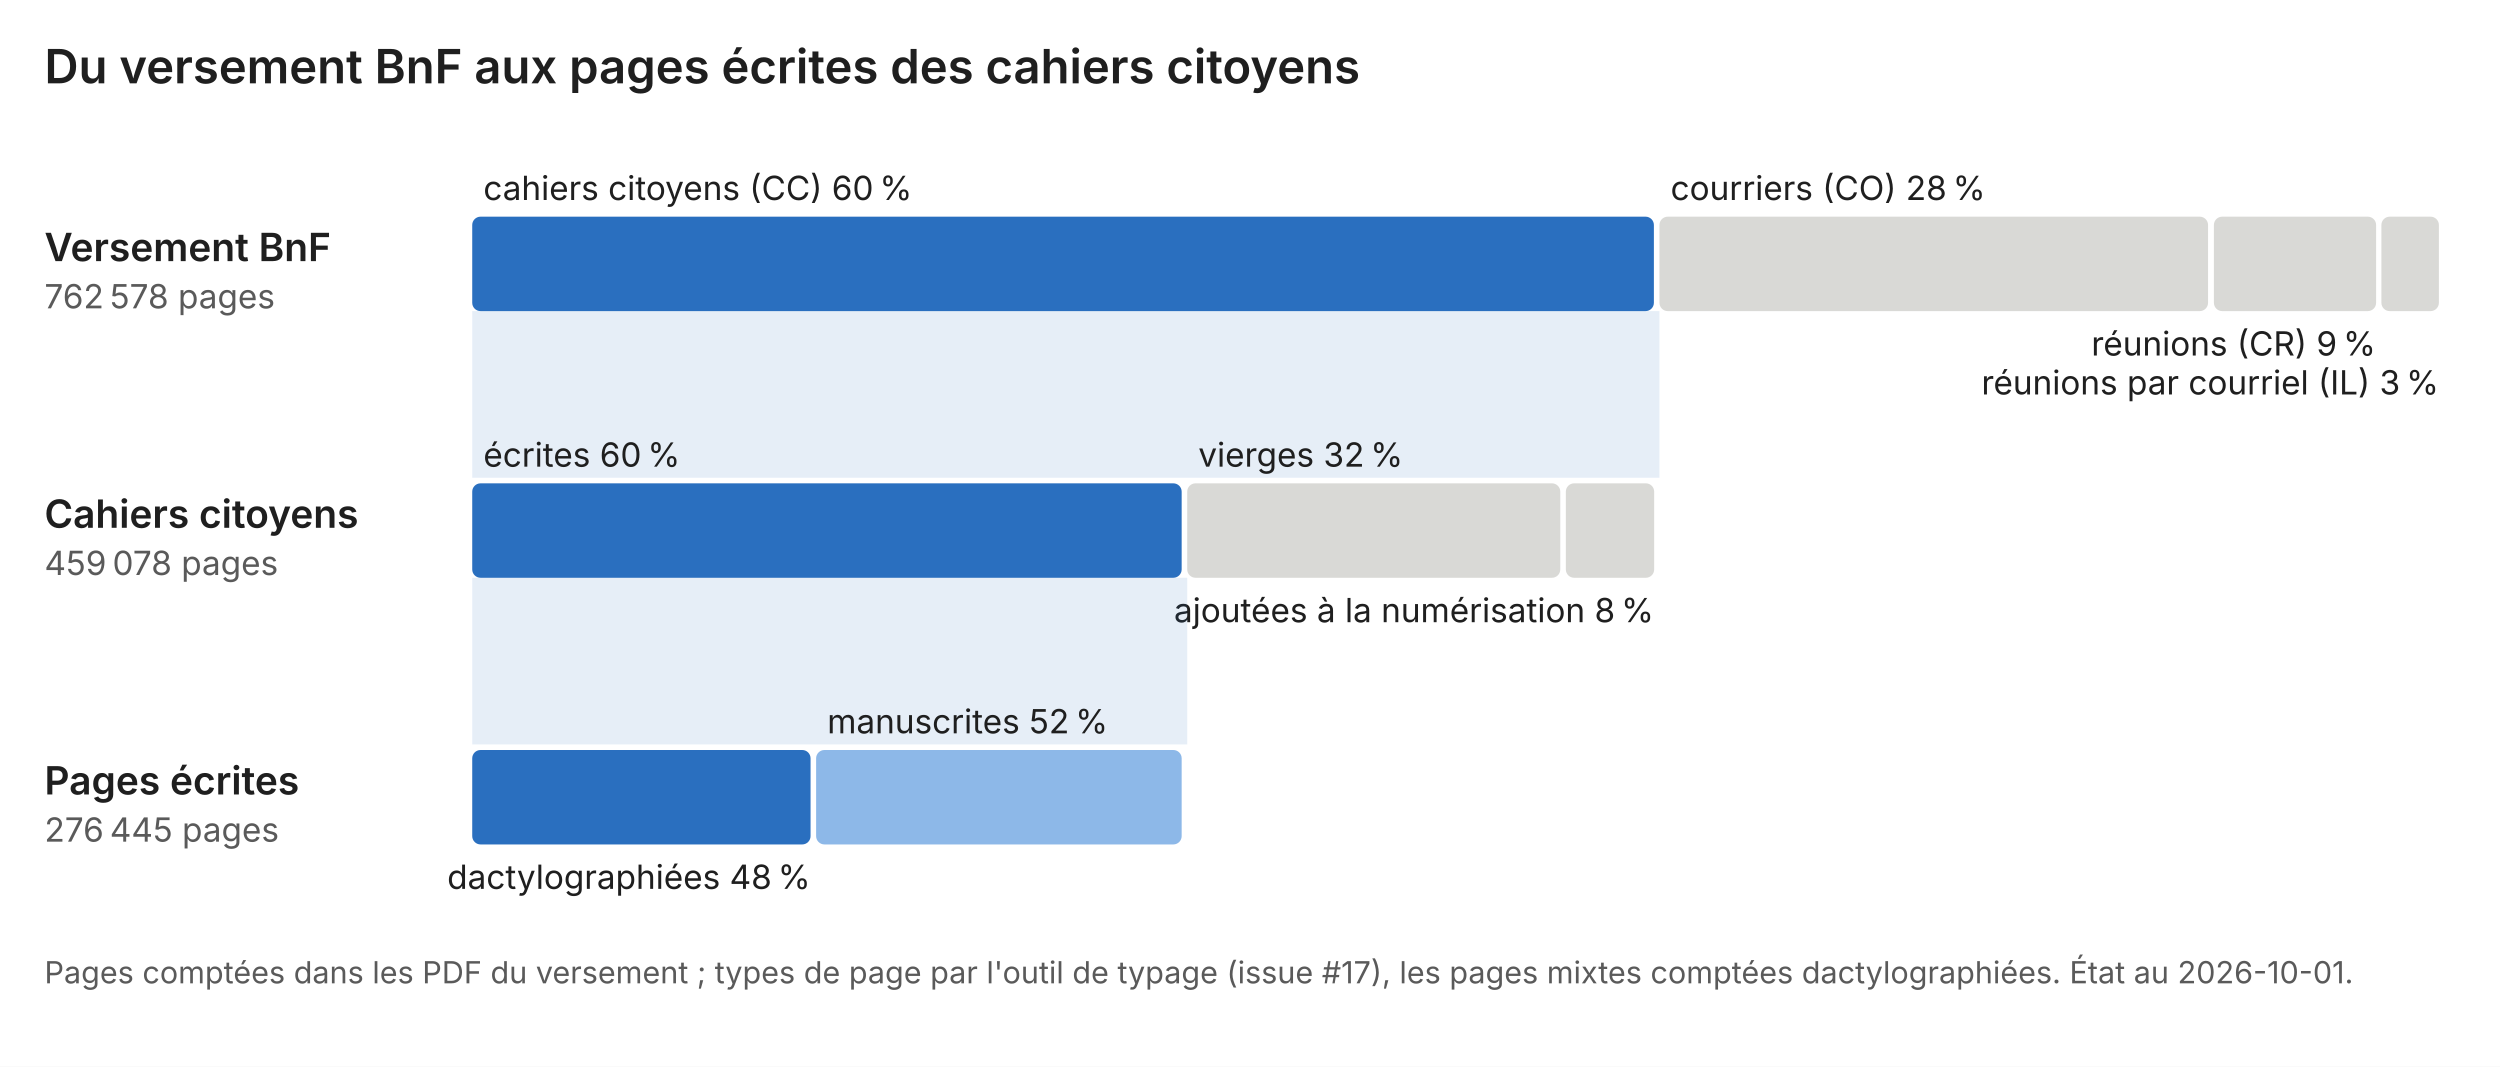
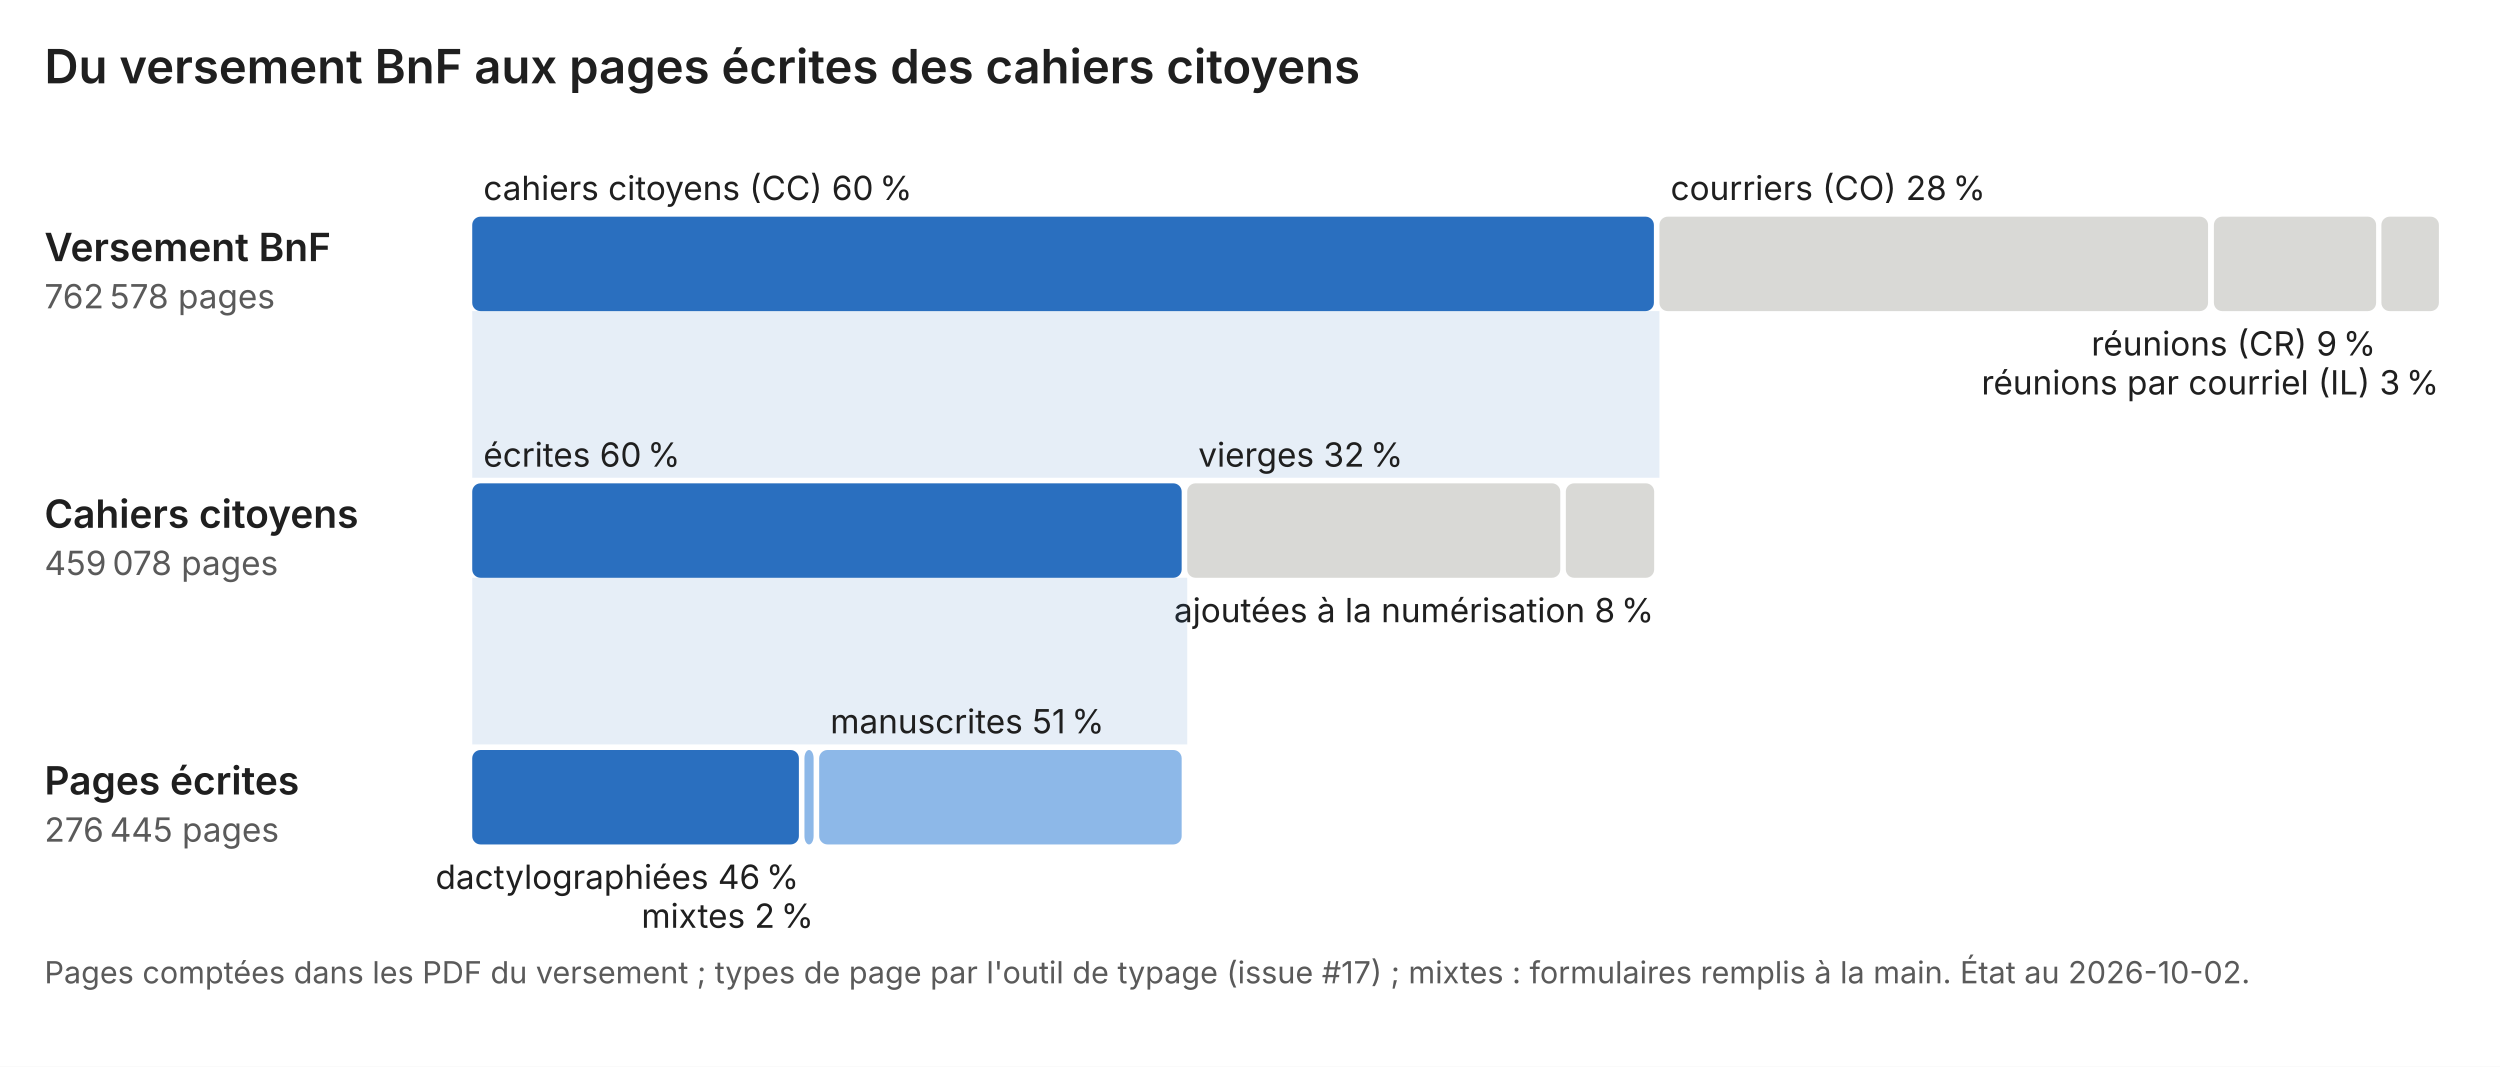
<svg xmlns="http://www.w3.org/2000/svg" width="900" height="384" viewBox="0 0 900 384" role="img" aria-labelledby="titre">
  <style>
  .fond { fill: #ffffff; }
  text { font-family: system-ui, -apple-system, "Segoe UI", sans-serif; fill: #1f1f1f; }
  .titre { font-size: 17px; font-weight: 600; }
  .niveau { font-size: 14px; font-weight: 600; }
  .total { font-size: 12px; fill: #5a5a5a; }
  .libelle { font-size: 12px; }
  .note { font-size: 11px; fill: #5a5a5a; }
  .suite0 { fill: #2a6fbf; }
  .suite1 { fill: #8db8e8; }
  .ecarte { fill: #d9d9d6; }
  .lien { fill: #2a6fbf; opacity: 0.12; }
  @media (prefers-color-scheme: dark) {
    .fond { fill: #161b22; }
    text { fill: #e6e6e6; }
    .total, .note { fill: #a8a8a8; }
    .suite0 { fill: #4a8fdf; }
    .suite1 { fill: #2b5c94; }
    .ecarte { fill: #3a3a38; }
    .lien { fill: #4a8fdf; opacity: 0.18; }
  }
</style>
  <rect class="fond" width="900" height="384" />
  <text id="titre" class="titre" x="16" y="30">Du versement BnF aux pages écrites des cahiers citoyens</text>
  <text class="niveau" x="16" y="94">Versement BnF</text>
  <text class="total" x="16" y="111">762 578 pages</text>
  <rect class="suite0" x="170.0" y="78" width="425.4" height="34" rx="3" />
  <text class="libelle" x="174.0" y="72">cahiers citoyens (CC) 60 %</text>
  <rect class="ecarte" x="597.4" y="78" width="197.5" height="34" rx="3" />
  <text class="libelle" x="601.4" y="72">courriers (CO) 28 %</text>
  <rect class="ecarte" x="797.0" y="78" width="58.4" height="34" rx="3" />
  <text class="libelle" text-anchor="end" x="855.3" y="128">réunions (CR) 9 %</text>
  <rect class="ecarte" x="857.3" y="78" width="20.7" height="34" rx="3" />
  <text class="libelle" text-anchor="end" x="878.0" y="142">réunions par courriel (IL) 3 %</text>
  <polygon class="lien" points="170.0,112 597.4,112 597.4,172 170.0,172" />
  <text class="niveau" x="16" y="190">Cahiers citoyens</text>
  <text class="total" x="16" y="207">459 078 pages</text>
  <rect class="suite0" x="170.0" y="174" width="255.4" height="34" rx="3" />
  <text class="libelle" x="174.0" y="168">écrites 60 %</text>
  <rect class="ecarte" x="427.4" y="174" width="134.3" height="34" rx="3" />
  <text class="libelle" x="431.4" y="168">vierges 32 %</text>
  <rect class="ecarte" x="563.7" y="174" width="31.8" height="34" rx="3" />
  <text class="libelle" text-anchor="end" x="595.4" y="224">ajoutées à la numérisation 8 %</text>
  <polygon class="lien" points="170.0,208 427.4,208 427.4,268 170.0,268" />
  <text class="niveau" x="16" y="286">Pages écrites</text>
  <text class="total" x="16" y="303">276 445 pages</text>
-   <rect class="suite0" x="170.0" y="270" width="121.8" height="34" rx="3" />
-   <text class="libelle" text-anchor="end" x="291.8" y="320">dactylographiées 48 %</text>
-   <rect class="suite1" x="293.8" y="270" width="131.6" height="34" rx="3" />
-   <text class="libelle" x="297.8" y="264">manuscrites 52 %</text>
-   <text class="note" x="16" y="354">Pages comptées dans les PDF du versement ; types de page par l'outil de typage (issue #17), les pages mixtes comptées dactylographiées. État au 2026-10-01.</text>
+   <rect class="suite0" x="170.0" y="270" width="117.6" height="34" rx="3" />
+   <text class="libelle" text-anchor="end" x="287.6" y="320">dactylographiées 46 %</text>
+   <rect class="suite1" x="289.6" y="270" width="3.3" height="34" rx="3" />
+   <text class="libelle" text-anchor="end" x="292.9" y="334">mixtes 2 %</text>
+   <rect class="suite1" x="294.9" y="270" width="130.5" height="34" rx="3" />
+   <text class="libelle" x="298.9" y="264">manuscrites 51 %</text>
+   <text class="note" x="16" y="354">Pages comptées dans les PDF du versement ; types de page par l'outil de typage (issue #17) ; mixtes : formulaires remplis à la main. État au 2026-10-02.</text>
</svg>
